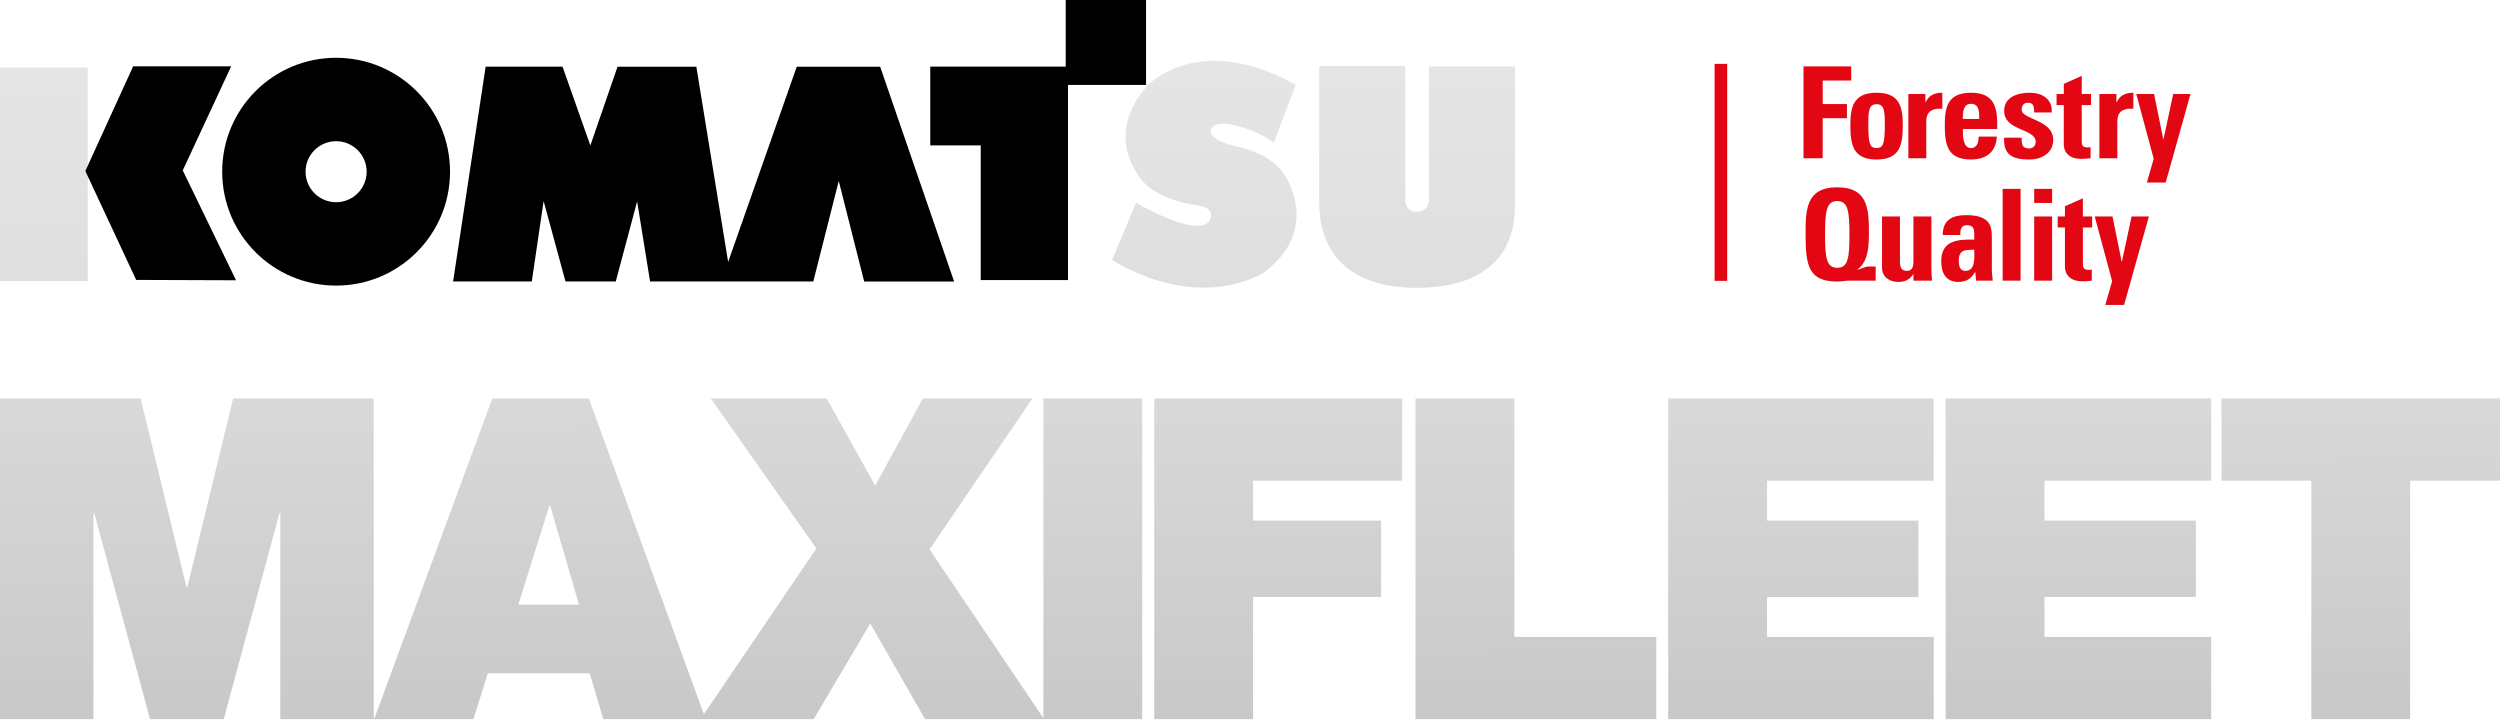
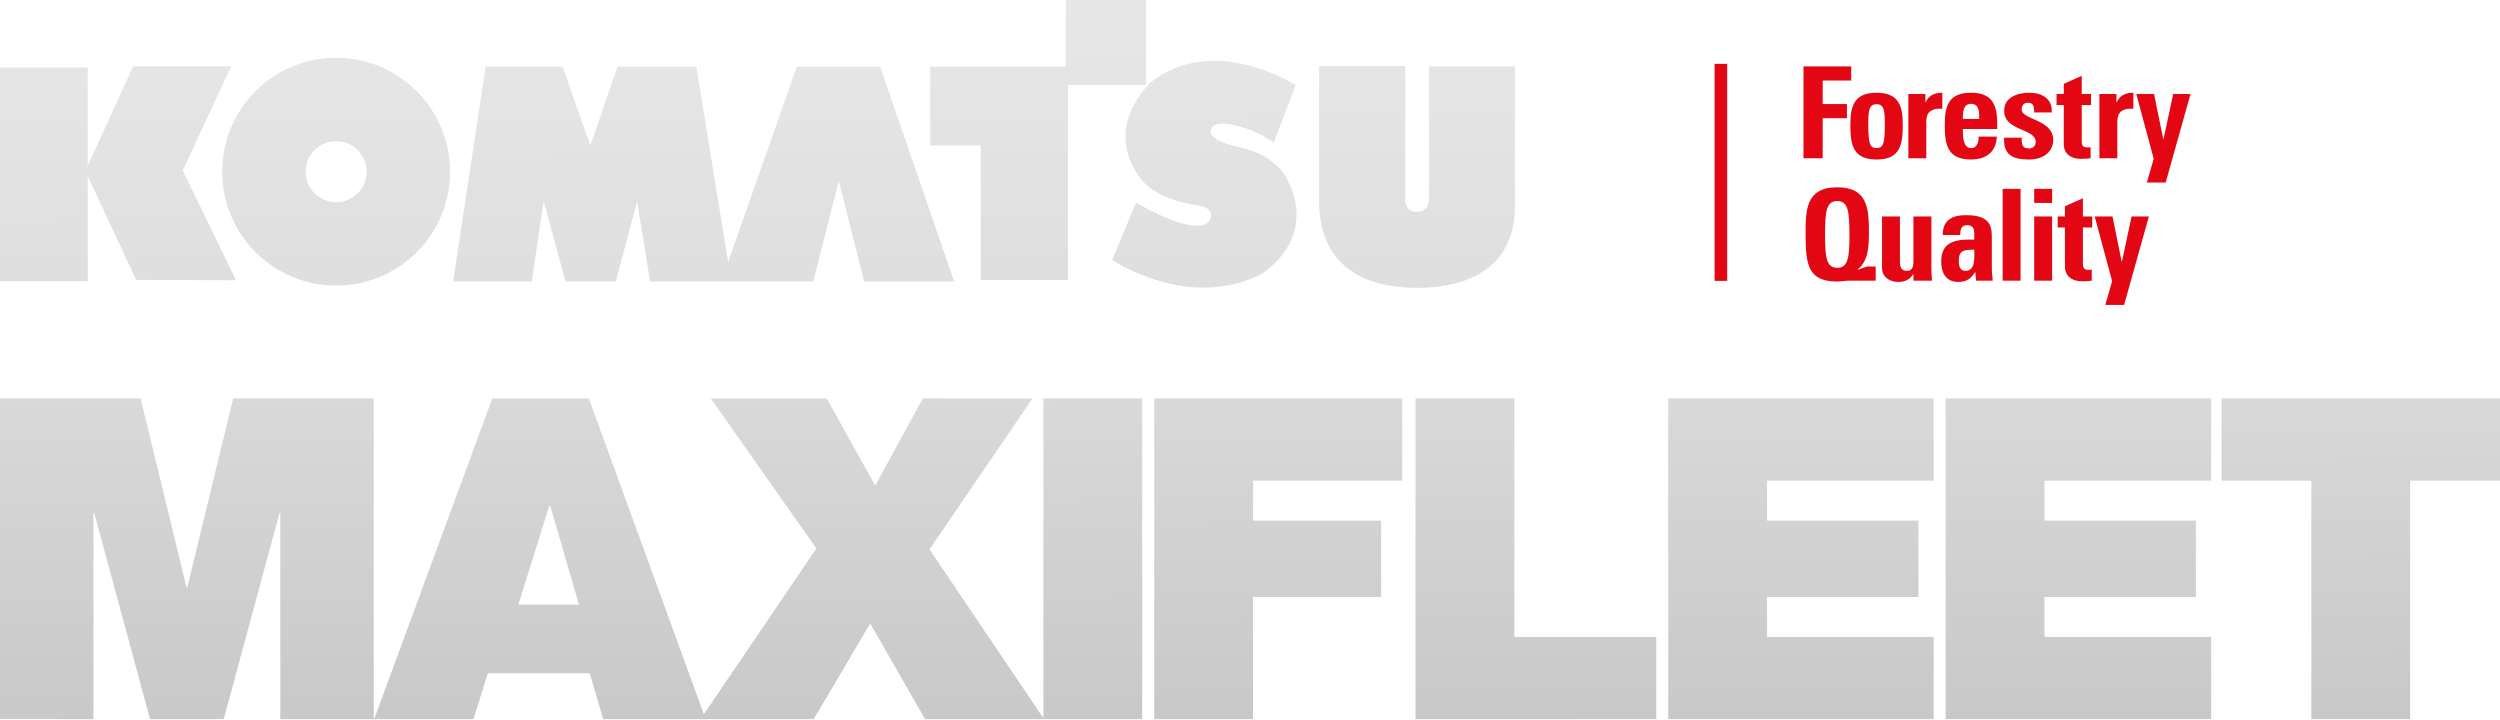
<svg xmlns="http://www.w3.org/2000/svg" xmlns:xlink="http://www.w3.org/1999/xlink" viewBox="0 0 359.574 103.436">
  <defs>
    <linearGradient id="a">
      <stop offset="0" stop-color="#c8c8c8" />
      <stop offset="1" stop-color="#e8e7e7" />
    </linearGradient>
    <linearGradient xlink:href="#a" id="b" gradientUnits="userSpaceOnUse" x1="605.201" y1="145.049" x2="604.718" y2="-.672" gradientTransform="translate(0 -.002)" />
    <linearGradient xlink:href="#a" id="c" gradientUnits="userSpaceOnUse" x1="605.201" y1="145.049" x2="604.718" y2="-.672" gradientTransform="translate(0 -.002)" />
    <linearGradient xlink:href="#a" id="d" gradientUnits="userSpaceOnUse" x1="605.201" y1="145.049" x2="604.718" y2="-.672" gradientTransform="translate(0 -.002)" />
    <linearGradient xlink:href="#a" id="e" gradientUnits="userSpaceOnUse" x1="605.201" y1="145.049" x2="604.718" y2="-.672" gradientTransform="translate(0 -.002)" />
    <linearGradient xlink:href="#a" id="f" gradientUnits="userSpaceOnUse" x1="605.201" y1="145.049" x2="604.718" y2="-.672" gradientTransform="translate(0 17.39) scale(.59418)" />
  </defs>
  <path d="M259.397 22.76V9.552h6.86v2.032h-4.098v3.384h3.485V17h-3.488v5.76zm11.697-4.884c0-1.92-.09-2.89-1.187-2.89-1.1 0-1.192.97-1.192 2.89 0 2.817.24 3.42 1.192 3.42.95 0 1.187-.603 1.187-3.42m-4.955.146c0-2.525.364-4.684 3.766-4.684 3.4 0 3.768 2.16 3.768 4.684 0 2.89-.44 4.92-3.768 4.92-3.33 0-3.768-2.03-3.768-4.92m10.794-4.5v1.19h.033c.478-1.06 1.355-1.374 2.398-1.374v2.304c-2.267-.146-2.307 1.174-2.307 2.088v5.03h-2.577v-9.236zm7.744 3.586c0-.896.033-2.176-1.19-2.176-1.19 0-1.174 1.39-1.174 2.176zm-2.363 1.446c0 1.094.038 2.742 1.174 2.742.912 0 1.096-.88 1.096-1.647h2.616c-.038 1.005-.366 1.83-.988 2.4-.605.562-1.52.89-2.726.89-3.332 0-3.768-2.03-3.768-4.92 0-2.523.363-4.683 3.767-4.683 3.472 0 3.857 2.25 3.768 5.216zm8.47 1.242c-.02.42 0 .826.125 1.116.147.293.427.44.936.44.51 0 .95-.33.95-.95 0-1.96-4.538-1.52-4.538-4.465 0-1.995 1.976-2.6 3.643-2.6 1.752 0 3.342.844 3.2 2.84h-2.526c0-.643-.072-1.027-.257-1.192-.164-.164-.383-.2-.657-.2-.567 0-.88.365-.88.987 0 1.462 4.537 1.39 4.537 4.354 0 1.61-1.316 2.816-3.454 2.816-2.253 0-3.752-.565-3.606-3.146zm5.014-6.274h1.04V12.06l2.58-1.154v2.616h1.335v1.59h-1.337v4.94c0 .694-.02 1.153.824 1.153.163 0 .33 0 .452-.036v1.59c-.346.036-.712.09-1.333.09-2.233 0-2.525-1.48-2.525-2.047v-5.69h-1.04zm8.607 0v1.19h.04c.474-1.06 1.352-1.374 2.396-1.374v2.304c-2.27-.146-2.306 1.174-2.306 2.088v5.03h-2.58v-9.236zm5.364 9.31l-2.505-9.31h2.56l1.317 6.494h.04l1.39-6.494h2.49l-3.57 12.734h-2.707zm-43.763 10.932c0-3.387-.196-4.848-1.753-4.848-1.553 0-1.756 1.462-1.756 4.848 0 3.293.203 4.754 1.756 4.754 1.557 0 1.755-1.462 1.755-4.754m3.772 6.604h-3.898c-.478 0-1.1.125-1.594.125-4.08 0-4.59-2.14-4.59-6.73 0-3.497 0-6.825 4.554-6.825 4.555 0 4.555 3.328 4.555 6.824 0 2.835-.51 4.08-1.61 4.994l.037.037c.404-.11 1.12-.457 1.39-.457h1.156zm5.43-.935h-.038c-.51.823-1.207 1.117-2.175 1.117-1.227 0-2.304-.733-2.304-2.013V31.13h2.575l.002 6.402c0 .822.146 1.426.973 1.426.82 0 .968-.604.968-1.426V31.13h2.58v7.408c0 .6.04 1.224.094 1.83h-2.672zm6.522-1.94c0 .66.112 1.468.95 1.468 1.517 0 1.28-2.05 1.28-3.054-1.28.053-2.23-.053-2.23 1.59m4.755 1.153c0 .565.076 1.15.13 1.72h-2.398l-.11-1.228h-.036c-.55.953-1.298 1.41-2.414 1.41-1.794 0-2.453-1.336-2.453-2.946 0-3.054 2.36-3.183 4.756-3.147v-.714c0-.784-.11-1.354-1.04-1.354-.897 0-.973.676-.973 1.41h-2.52c0-1.118.344-1.832.95-2.25.586-.44 1.426-.605 2.412-.605 3.275 0 3.694 1.41 3.694 3.093zm4.135 1.72h-2.58V27.16h2.58zm4.537 0h-2.58v-9.24h2.58zm0-11.18h-2.58v-2.03h2.58zm.8 1.94h1.043v-1.464l2.58-1.152v2.616h1.335v1.59h-1.335v4.94c0 .693-.018 1.153.826 1.153.163 0 .33 0 .454-.04v1.595c-.347.034-.714.09-1.336.09-2.233 0-2.525-1.484-2.525-2.05V32.72h-1.044zm7.83 9.31l-2.506-9.31h2.56l1.316 6.493h.038l1.39-6.493h2.488l-3.566 12.73h-2.705zm-55.367-.043h-1.813V9.183h1.813z" fill="#e30613" />
  <path d="M0 9.71h12.62v30.72H0z" fill="url(#b)" />
-   <path d="M33.247 9.544H19.15L12.273 24.6l7.313 15.66 14.364.053-7.665-15.802z" fill="black" />
-   <path d="M48.34 8.31c-9.048 0-16.383 7.336-16.383 16.383 0 9.05 7.334 16.384 16.387 16.384 9.048 0 16.383-7.333 16.383-16.383 0-9.046-7.336-16.382-16.387-16.382m0 20.773c-2.424 0-4.39-1.965-4.39-4.39 0-2.423 1.966-4.387 4.39-4.387 2.428 0 4.395 1.964 4.395 4.386 0 2.427-1.968 4.39-4.392 4.39m43.286-.08l-3.063 11.48h-7.232L78.19 28.917l-1.703 11.57H65.17l4.68-30.894h11.06l4 11.33 3.91-11.328h11.335l4.573 28.085 9.87-28.085h11.996l10.635 30.893h-12.935l-3.657-14.46-3.66 14.458H93.5l-1.87-11.568M133.8 9.576h19.48V0h11.556v12.216H153.61v28.062h-12.55V20.91h-7.26z" fill="black" />
+   <path d="M33.247 9.544H19.15L12.273 24.6l7.313 15.66 14.364.053-7.665-15.802z" fill="url(#c)" />
+   <path d="M48.34 8.31c-9.048 0-16.383 7.336-16.383 16.383 0 9.05 7.334 16.384 16.387 16.384 9.048 0 16.383-7.333 16.383-16.383 0-9.046-7.336-16.382-16.387-16.382m0 20.773c-2.424 0-4.39-1.965-4.39-4.39 0-2.423 1.966-4.387 4.39-4.387 2.428 0 4.395 1.964 4.395 4.386 0 2.427-1.968 4.39-4.392 4.39m43.286-.08l-3.063 11.48h-7.232L78.19 28.917l-1.703 11.57H65.17l4.68-30.894h11.06l4 11.33 3.91-11.328h11.335l4.573 28.085 9.87-28.085h11.996l10.635 30.893h-12.935l-3.657-14.46-3.66 14.458H93.5l-1.87-11.568M133.8 9.576h19.48V0h11.556v12.216H153.61v28.062h-12.55V20.91h-7.26z" fill="url(#d)" />
  <path d="M183.178 20.54l3.187-8.294s-11.81-7.63-20.967-.333c-7.366 7.897-.862 14.333-.862 14.333s1.857 2.323 7.364 3.25c0 0 2.586.068 2.25 1.79-.33 1.726-3.18 1.063-3.18 1.063s-2.39-.266-7.566-3.19l-3.447 8.228s10.943 7.43 21.56 1.988c8.96-6.43 3.05-14.525 3.05-14.525s-1.79-2.7-6.147-3.64c-5.128-1.11-4.247-2.546-4.247-2.546s.127-1.44 3.43-.646c3.677.88 5.578 2.496 5.578 2.496m18.94-11.01h-12.386V28.75s-.024.876.102 2.167c.36 3.613 2.48 10.487 14.038 10.487 11.83-.09 13.72-6.947 13.96-10.504.086-1.247.064-2.09.064-2.09V9.562h-12.36l-.003 19.11s.026 1.81-1.782 1.8c-1.68-.008-1.633-1.724-1.633-1.724V9.5" fill="url(#e)" />
  <path d="M319.517 57.306V69.13h12.922v34.306h14.212V69.13h12.922V57.305zm-39.672 0v46.13h38.183V91.612h-23.97v-5.75h21.774V74.88h-21.774v-5.75h23.97V57.306zm-39.908 0v46.13h38.184V91.612h-23.967v-5.75h21.772V74.88h-21.772v-5.75h23.97V57.306zm-36.345 0v46.13h34.63V91.612h-20.415V57.306zm-37.578 0v46.13h14.213V85.862h18.414V74.88h-18.414v-5.75h21.452V57.305zm-15.944 46.13h14.213v-46.13H150.07zm-17.34-46.13l-6.85 12.535-6.976-12.532h-16.67l15.183 21.578-16.185 23.84-16.537-45.42h-13.89l-16.995 46.13h14.28l2.068-6.59h14.666l1.938 6.59h30.266l8.14-13.76 7.884 13.76h17.12l-16.475-24.42 14.795-21.708zm-53.722 15.44h.13l4.135 14.216h-8.72zm-45.475-15.44l-6.588 27.138h-.13l-6.592-27.138H0v46.13h13.44v-29.59h.13l8.012 29.59h10.596l8.01-29.59h.13v29.59h13.436v-46.13z" fill="url(#f)" />
</svg>
